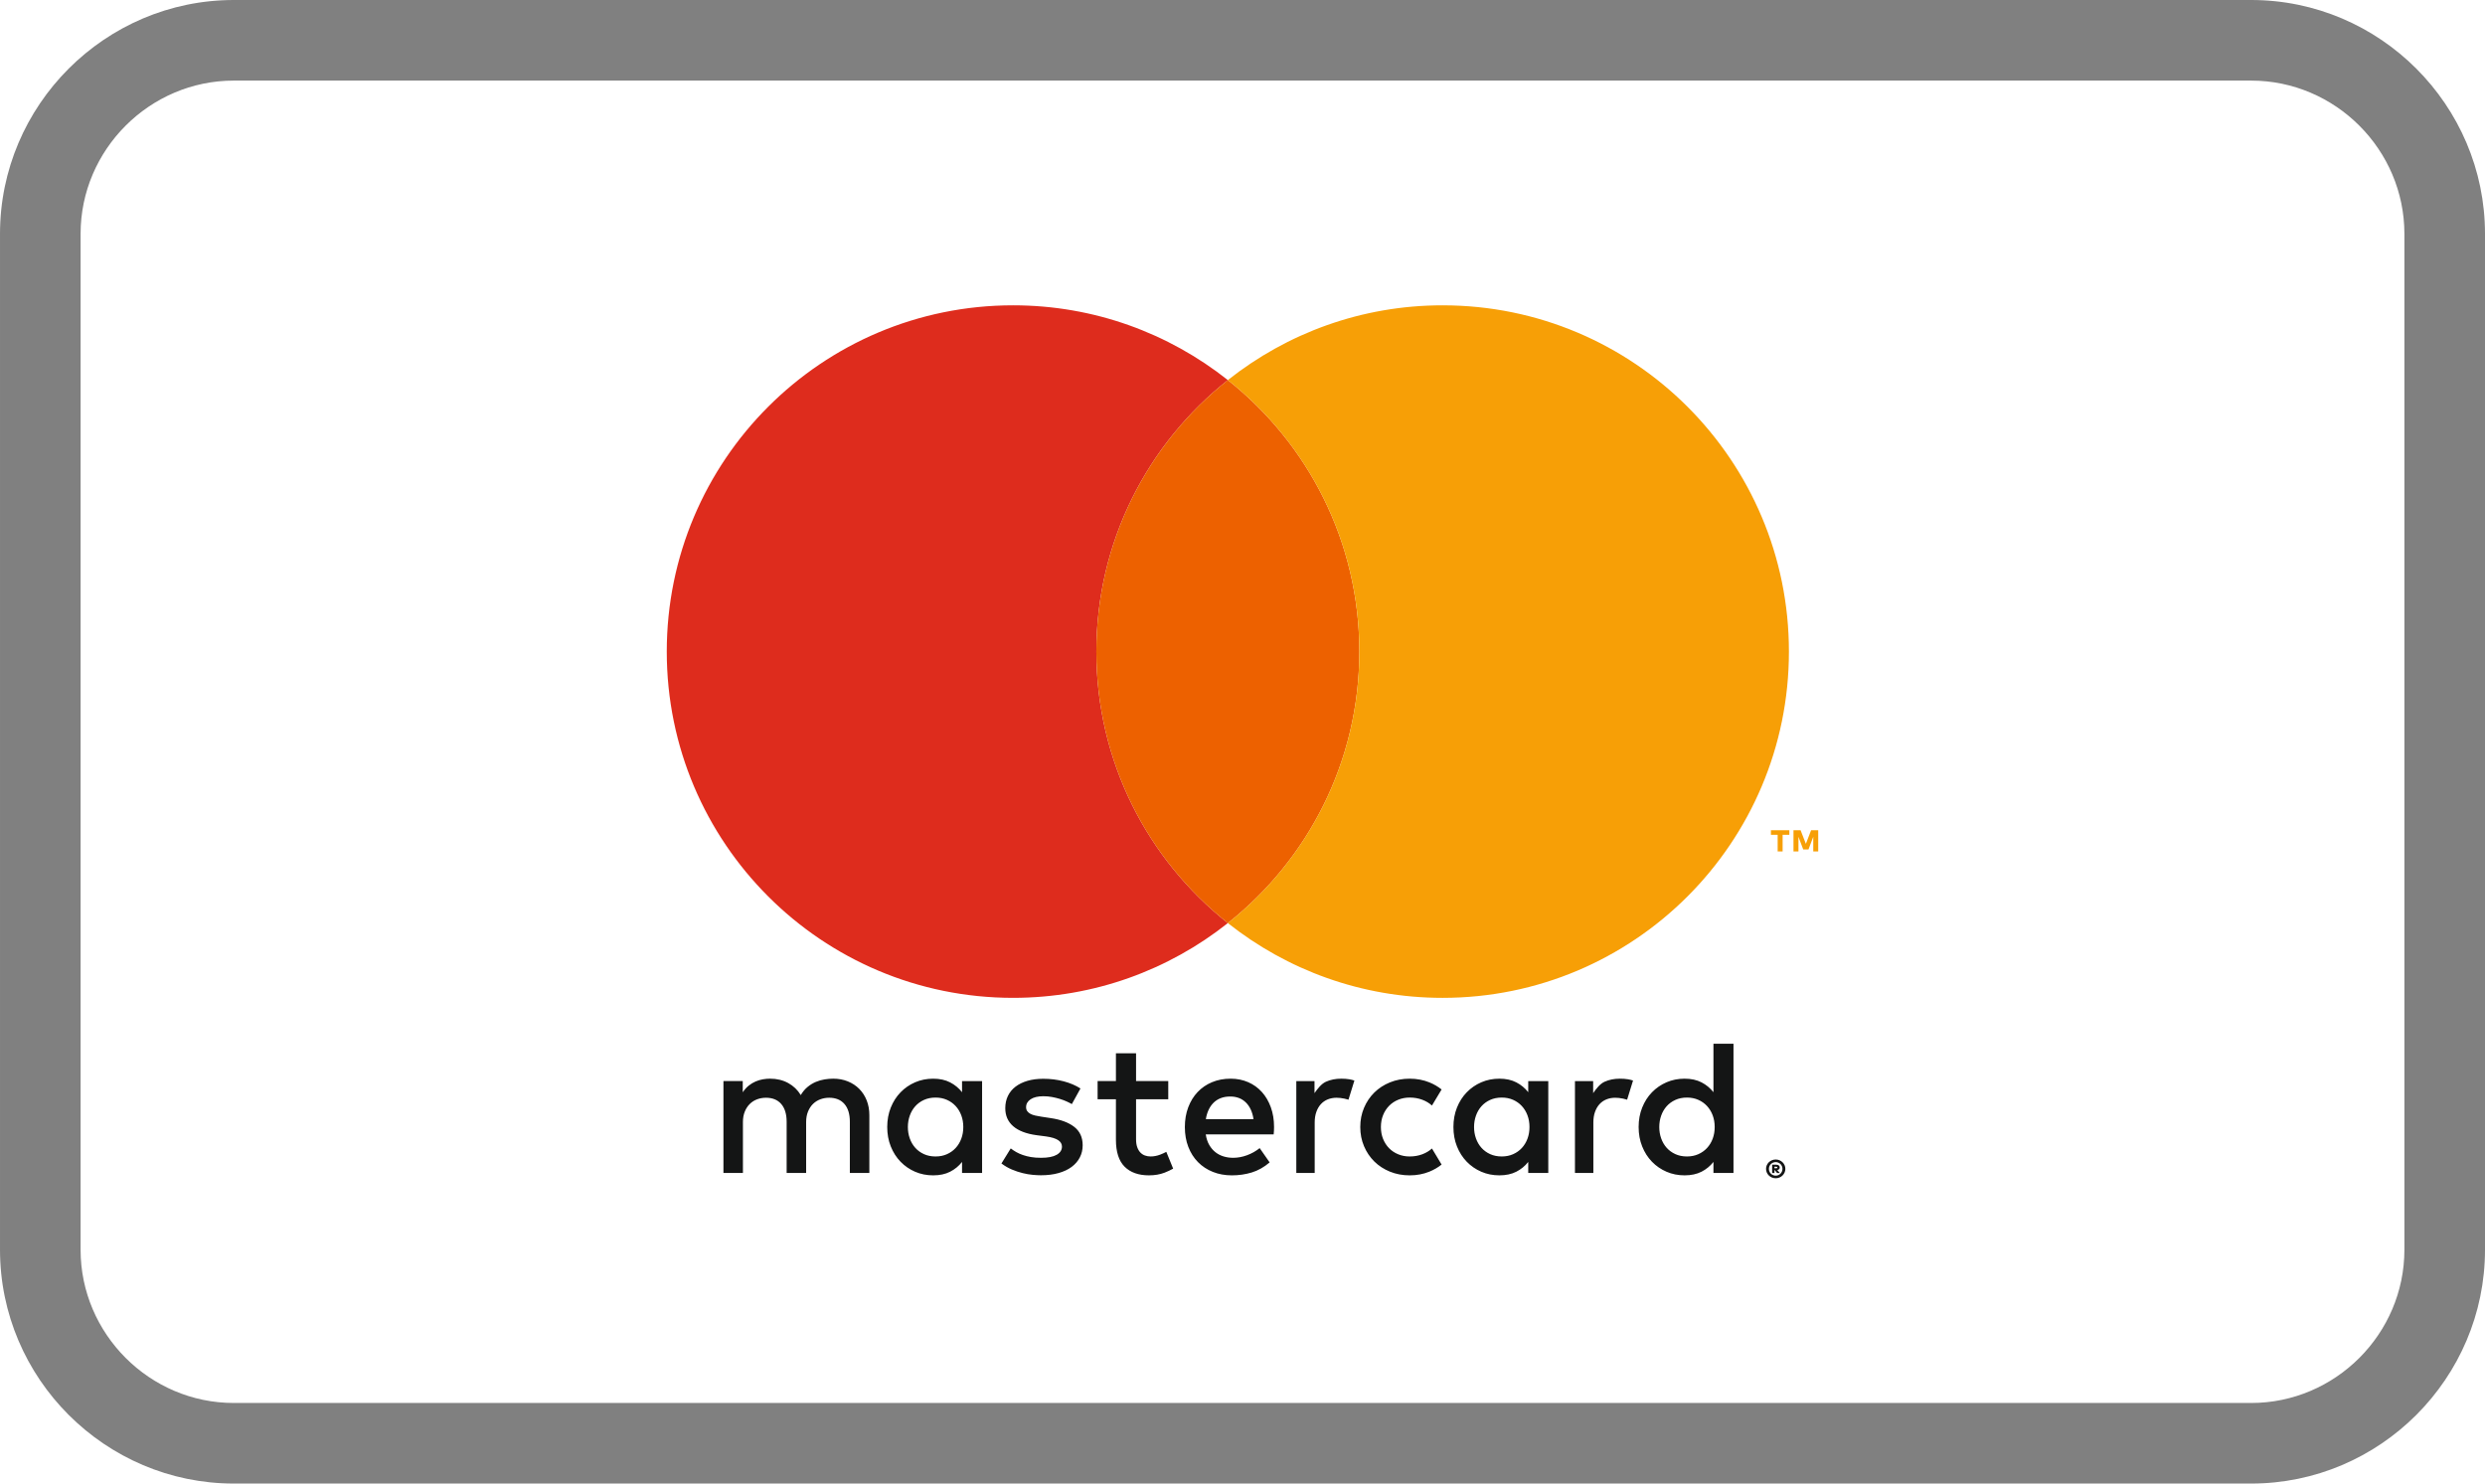
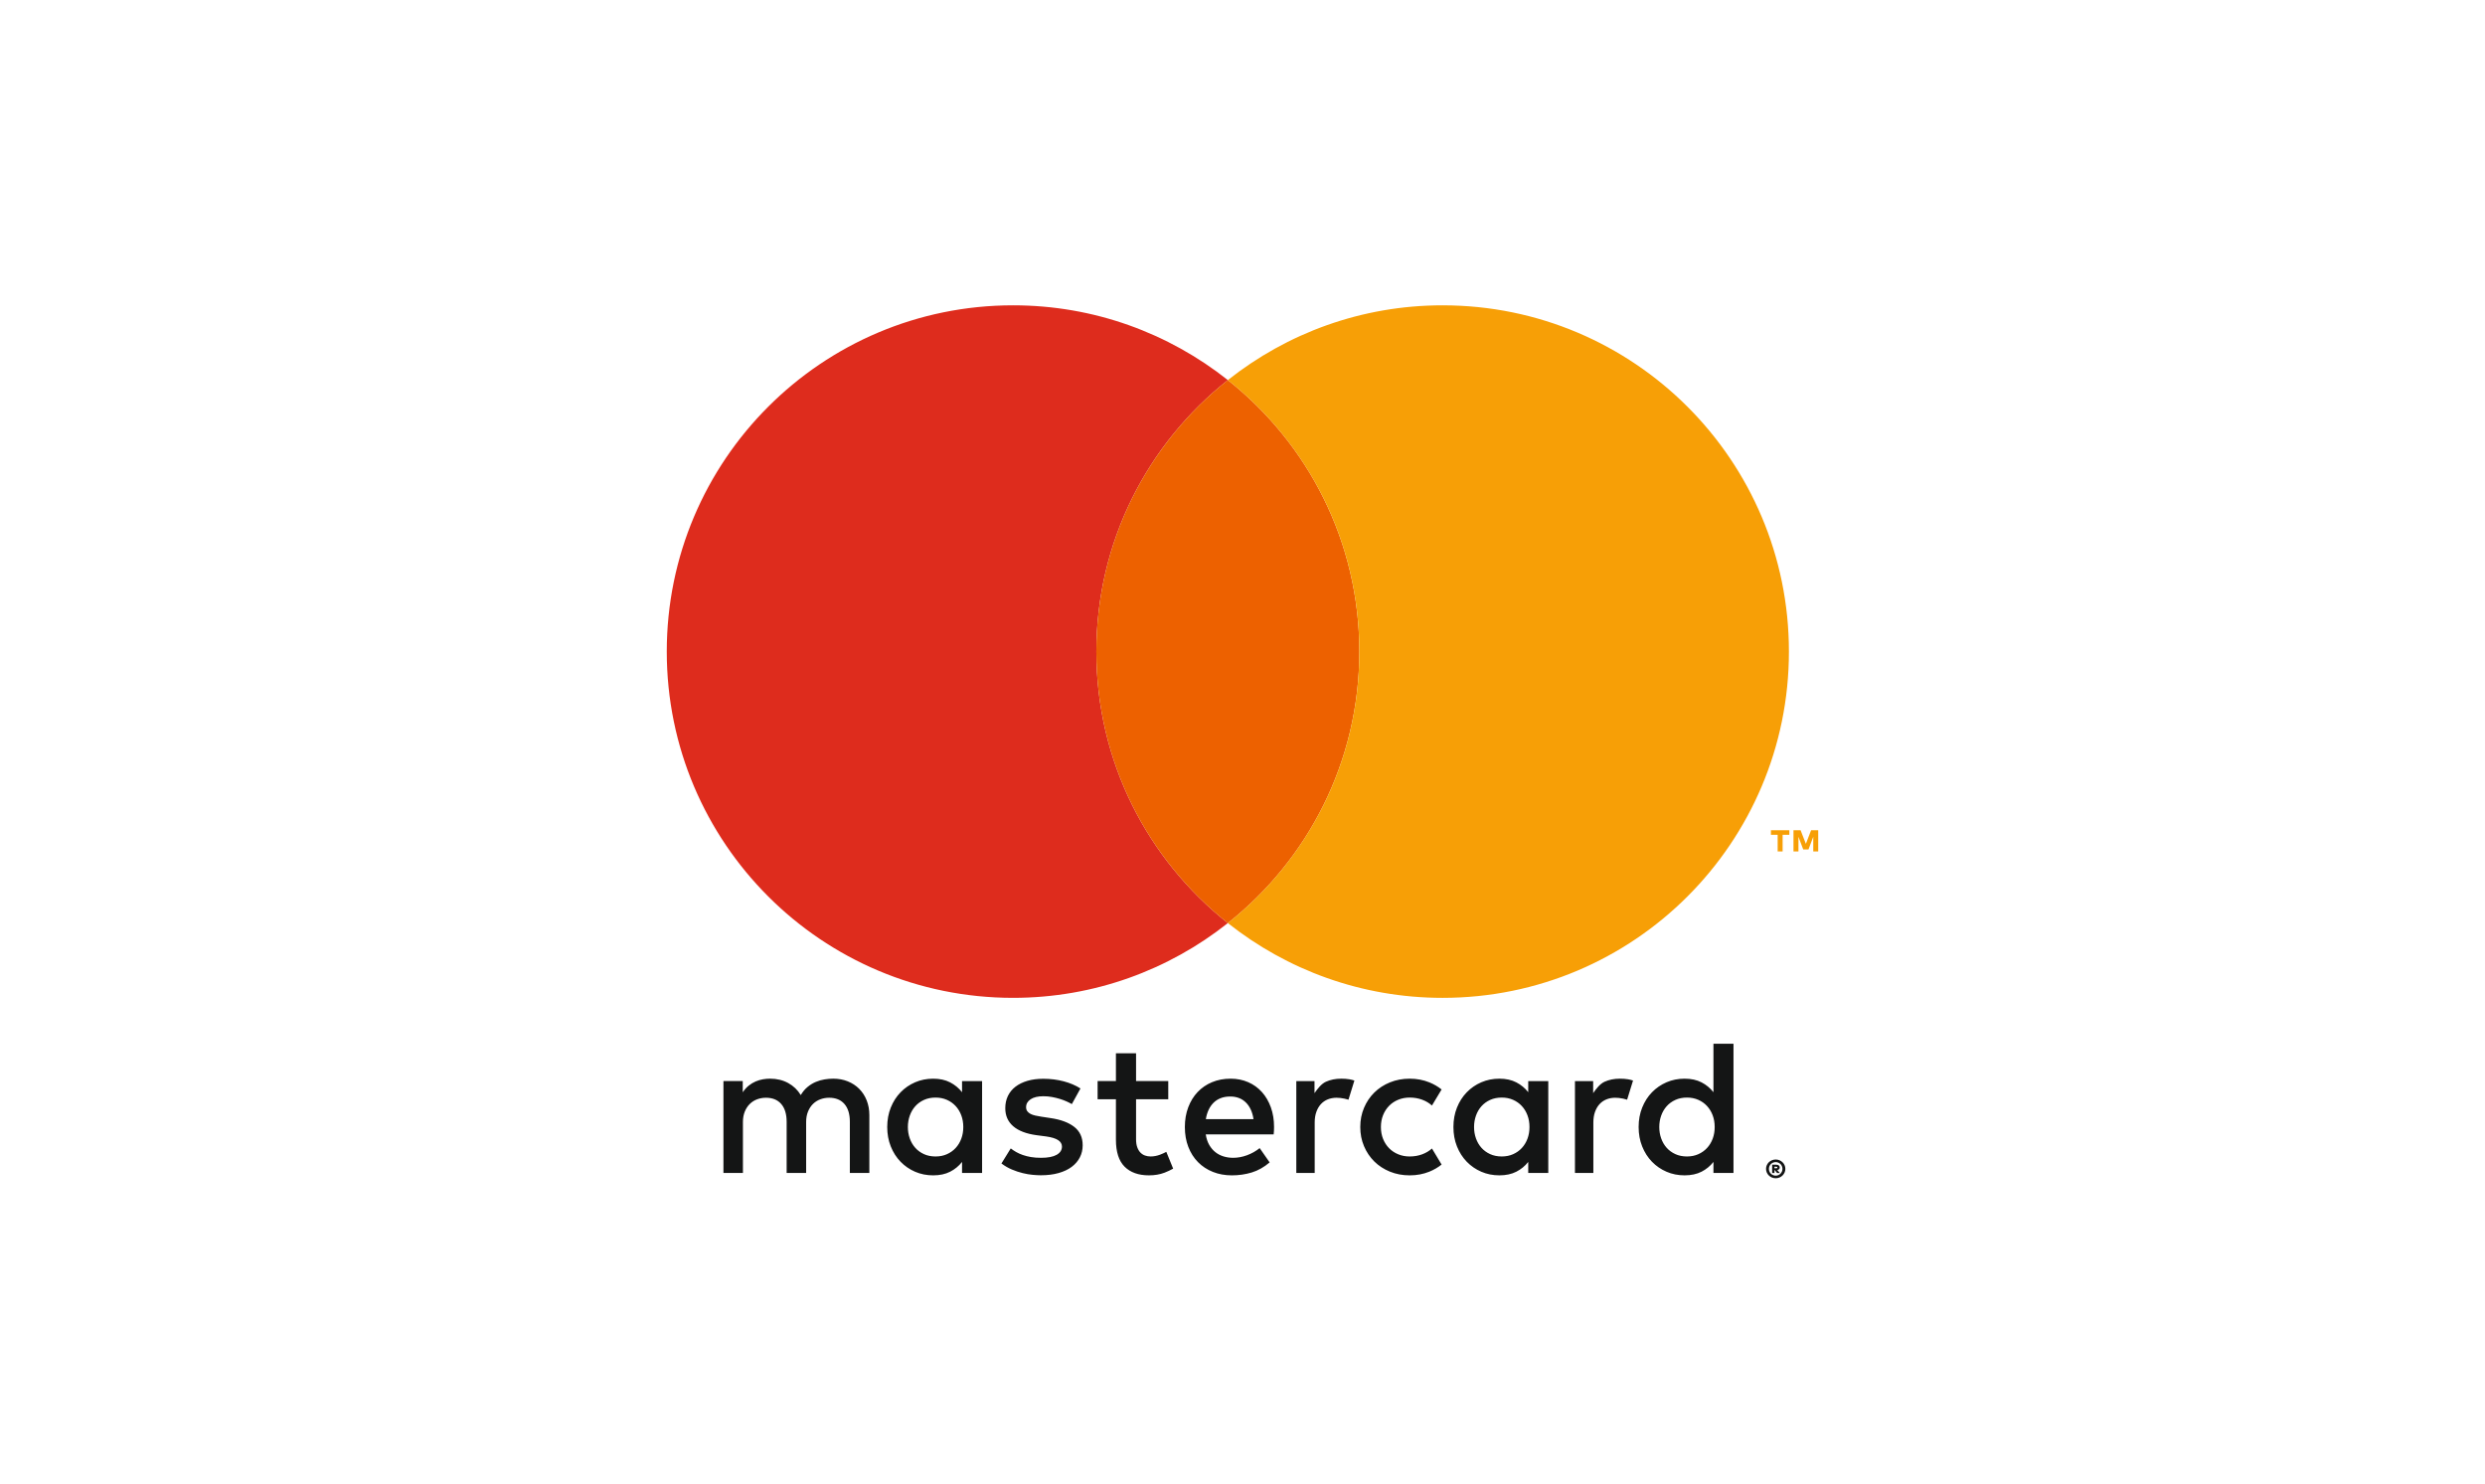
<svg xmlns="http://www.w3.org/2000/svg" viewBox="0 0 333333 199007" shape-rendering="geometricPrecision" text-rendering="geometricPrecision" image-rendering="optimizeQuality" fill-rule="evenodd" clip-rule="evenodd">
  <path d="M115259 146065c-432-433-944-770-1538-1010-593-239-1243-360-1949-360-374 0-761 32-1164 97-403 63-796 178-1183 340-386 163-754 388-1102 676-348 287-652 650-909 1087-415-686-978-1224-1687-1615-710-389-1522-585-2435-585-307 0-624 28-953 83-328 56-654 152-977 289-324 138-633 324-928 560s-562 534-803 894v-1505h-2590v12324h2614v-6831c0-523 83-988 249-1396s389-748 667-1022c278-276 603-483 977-624s772-213 1195-213c880 0 1563 278 2048 837 485 557 728 1355 728 2392v6857h2615v-6831c0-523 83-988 249-1396s388-748 666-1022c278-276 604-483 977-624 374-141 772-213 1196-213 879 0 1562 278 2048 837 486 557 728 1355 728 2392v6857h2615v-7745c0-720-119-1380-355-1981-236-600-571-1117-1002-1550zm122765 10443v204h235c48 0 86-7 111-22 26-15 39-41 39-78s-13-63-39-79c-26-17-63-25-111-25h-235zm241-272c153 0 269 34 348 102s119 158 119 273c0 89-28 163-85 222-57 58-140 98-248 115l347 401h-375l-310-389h-36v389h-313v-1114h554zm-73 1467c125 0 243-24 353-72 109-48 206-113 287-194 81-82 145-179 193-289 46-110 69-228 69-356 0-125-23-243-69-354-47-111-111-207-193-288-80-81-177-146-287-193s-228-71-353-71c-129 0-248 24-359 71-111 48-208 112-290 193-81 81-147 177-193 288s-70 229-70 354c0 127 23 246 70 356 46 110 111 207 193 289 82 81 179 146 290 194s230 72 359 72zm0-2166c179 0 347 33 504 100 157 65 294 156 410 269 117 114 209 246 276 398 68 153 101 315 101 489 0 172-33 335-101 487-67 152-158 287-276 401-116 116-253 206-410 272-157 67-325 100-504 100-183 0-354-33-512-100-159-66-296-156-413-272-116-114-208-248-274-401-66-152-100-316-100-487 0-174 33-335 100-489 66-152 158-285 274-398 117-113 254-204 413-269 158-67 329-100 512-100zm-51855-7207c342-347 750-618 1222-811s982-290 1531-290c605 0 1165 96 1684 290 502 186 937 447 1306 778l1294-2153c-485-388-1032-706-1640-953-811-330-1691-495-2644-495-952 0-1833 165-2644 495s-1509 785-2097 1364c-587 578-1048 1263-1382 2052-335 789-503 1646-503 2572 0 927 167 1784 503 2574 334 789 795 1472 1382 2052 587 579 1286 1033 2097 1364 811 330 1692 495 2644 495 953 0 1833-165 2644-495 608-248 1155-565 1640-954l-1294-2153c-369 331-804 591-1306 778-519 193-1080 290-1684 290-548 0-1059-96-1531-290-472-193-880-463-1222-810-343-347-613-763-810-1247-197-486-295-1019-295-1603 0-583 98-1117 295-1601 197-486 468-901 811-1248zm43399 4419c-180 481-434 897-760 1248-326 352-716 628-1170 829-454 202-961 303-1517 303-584 0-1105-105-1563-315-459-210-847-493-1165-849-317-356-561-774-733-1254-172-481-257-990-257-1531 0-540 86-1050 257-1531 172-480 416-898 733-1254 318-356 706-639 1165-849 458-211 980-316 1563-316 556 0 1063 101 1517 303 455 201 845 478 1170 830 326 352 579 767 760 1248 180 480 269 1002 269 1569s-90 1090-269 1570zm103-12741v6502c-430-548-961-989-1596-1318-635-331-1394-496-2277-496-867 0-1673 160-2419 482s-1398 770-1956 1344-995 1258-1312 2052c-319 793-477 1661-477 2605s158 1812 477 2605c317 794 754 1478 1312 2053 557 574 1209 1022 1956 1344 746 322 1552 482 2419 482 882 0 1642-163 2277-489 634-325 1166-763 1596-1311v1479h2688v-17334h-2688zm-12559 4688c-756 0-1437 137-2046 411-609 275-1119 935-1530 1527v-1616h-2442v12324h2468v-6780c0-523 72-991 219-1402 146-412 347-759 604-1042s567-498 927-644c361-146 755-219 1183-219 327 0 678 39 1055 117 193 39 372 87 540 144l795-2572c-216-69-434-127-659-165-331-56-702-83-1113-83zm-37379 0c-754 0-1436 137-2045 411-609 275-1119 935-1531 1527v-1616h-2441v12324h2467v-6780c0-523 73-991 219-1402 146-412 347-759 605-1042s566-498 927-644c359-146 754-219 1183-219 327 0 678 39 1056 117 192 39 372 87 540 144l795-2572c-216-69-435-127-660-165-330-56-701-83-1113-83zm-24275 10189c-433 163-860 244-1280 244-275 0-530-43-766-129-236-85-441-220-618-405-176-184-315-422-418-714-104-291-155-644-155-1055v-5365h4319v-2444h-4319v-3731h-2701v3731h-2457v2444h2457v5416c0 1639 387 2845 1163 3622 777 776 1864 1164 3262 1164 781 0 1481-120 2103-360 411-159 792-341 1149-541l-919-2251c-260 139-533 264-821 373zm49266-2136c-180 481-433 897-759 1248-326 352-716 628-1171 829-454 202-960 303-1518 303-583 0-1104-105-1563-315s-847-493-1164-849c-318-356-562-774-733-1254-172-481-257-990-257-1531 0-540 86-1050 257-1531 172-480 416-898 733-1254s705-639 1164-849c459-211 980-316 1563-316 558 0 1065 101 1518 303 455 201 845 478 1171 830s579 767 759 1248c180 480 270 1002 270 1569s-90 1090-270 1570zm102-6239c-429-548-960-989-1595-1318-634-331-1394-496-2277-496-866 0-1673 160-2419 482s-1398 770-1955 1344c-558 574-996 1258-1313 2052-318 793-476 1661-476 2605s158 1812 476 2605c317 794 755 1478 1313 2053 557 574 1209 1022 1955 1344s1553 482 2419 482c883 0 1643-163 2277-489 635-325 1166-763 1595-1311v1479h2689v-12324h-2689v1492zm-43243 3615c69-445 189-856 361-1228 172-373 393-694 662-965 271-270 592-478 965-624 374-146 800-219 1280-219 857 0 1557 266 2097 798 541 532 883 1278 1029 2238h-6394zm7520-3634c-511-570-1124-1012-1839-1325-717-313-1503-470-2360-470-910 0-1740 156-2491 470-751 313-1396 754-1936 1325-541 570-960 1254-1261 2052-300 798-450 1677-450 2637 0 978 155 1865 463 2663 309 798 741 1479 1299 2045s1223 1004 1995 1312c771 309 1621 464 2547 464 935 0 1825-129 2670-386s1644-708 2400-1351l-1337-1917c-515 411-1084 731-1706 958-622 228-1242 341-1859 341-438 0-858-59-1261-180-403-120-768-306-1094-559s-605-577-837-972c-231-394-390-870-476-1428h9109c17-154 30-317 39-489 8-171 13-343 13-515 0-960-144-1837-431-2631-286-793-685-1475-1196-2046zm-25175 4670c-756-587-1806-979-3152-1176l-1274-194c-284-43-550-92-798-148s-463-131-643-225c-179-94-324-215-431-360-107-146-160-326-160-541 0-438 204-792 611-1062s980-404 1717-404c386 0 766 33 1139 103 373 69 726 154 1061 256 334 103 639 217 914 342 274 124 506 243 695 353l1157-2096c-643-412-1393-731-2251-959-857-227-1771-341-2741-341-789 0-1496 93-2123 277-625 184-1159 446-1601 784-442 340-781 753-1017 1242-237 490-353 1038-353 1647 0 995 353 1799 1060 2413 708 613 1749 1014 3120 1202l1287 168c738 102 1278 268 1622 495 343 227 514 516 514 869 0 462-236 829-708 1099s-1170 405-2097 405c-506 0-958-34-1357-103-398-69-764-160-1093-276-331-116-627-248-889-398-261-150-504-311-726-482l-1248 2019c446 334 914 605 1402 811 490 205 969 366 1441 481 472 117 918 193 1338 231 420 39 789 59 1106 59 883 0 1675-98 2374-296 700-198 1287-474 1763-831 477-356 840-780 1094-1273s379-1035 379-1627c0-1055-376-1876-1131-2464zm-15152 1589c-180 481-433 897-759 1248-326 352-716 628-1170 829-455 202-961 303-1518 303-583 0-1105-105-1563-315-459-210-847-493-1164-849-318-356-562-774-733-1254-172-481-257-990-257-1531 0-540 86-1050 257-1531 172-480 416-898 733-1254s706-639 1164-849c459-211 980-316 1563-316 557 0 1063 101 1518 303 454 201 844 478 1170 830s579 767 759 1248c180 480 270 1002 270 1569s-90 1090-270 1570zm103-6239c-429-548-961-989-1596-1318-635-331-1394-496-2277-496-866 0-1672 160-2419 482-746 322-1398 770-1955 1344-558 574-995 1258-1313 2052-317 793-476 1661-476 2605s159 1812 476 2605c318 794 755 1478 1313 2053 557 574 1209 1022 1955 1344 747 322 1553 482 2419 482 883 0 1643-163 2277-489 635-325 1167-763 1596-1311v1479h2689v-12324h-2689v1492z" fill="#141515" />
  <path d="M147063 87405c0-14766 6898-27911 17638-36420-7920-6274-17924-10030-28812-10030-25653 0-46450 20797-46450 46449 0 25653 20796 46449 46450 46449 10888 0 20892-3755 28812-10029-10740-8508-17638-21654-17638-36420z" fill="#de2c1d" />
  <path d="M147063 87405c0 14767 6898 27912 17638 36420 10740-8508 17637-21654 17637-36420s-6898-27911-17637-36420c-10740 8508-17638 21654-17638 36420z" fill="#ed6100" />
  <path d="M193513 40955c-10888 0-20892 3756-28811 10030 10740 8508 17637 21654 17637 36420 0 14767-6898 27912-17637 36420 7919 6274 17923 10029 28811 10029 25653 0 46449-20796 46449-46449s-20796-46449-46449-46449zm49714 73260v-1972l-640 1702h-706l-640-1698v1968h-666v-2843h954l707 1820 700-1820h956v2843h-667zm-4775 0v-2230h-903v-613h2470v613h-902v2230h-666z" fill="#f79f06" />
-   <path d="M31366 0h270600c8631 0 16474 3528 22156 9210 5683 5683 9211 13526 9211 22156v136275c0 8629-3529 16472-9211 22155-5683 5682-13526 9211-22155 9211H31367c-8629 0-16473-3528-22156-9211C3529 184114 1 176272 1 167641V31366c0-8631 3528-16474 9210-22156S22737 0 31368 0zm270600 10811H31366c-5647 0-10785 2315-14513 6043s-6043 8866-6043 14513v136275c0 5646 2315 10784 6043 14512 3729 3729 8867 6044 14513 6044h270600c5645 0 10783-2315 14512-6044 3728-3729 6044-8867 6044-14511V31368c0-5645-2315-10784-6043-14513-3728-3728-8867-6043-14513-6043z" fill="gray" fill-rule="nonzero" />
</svg>
